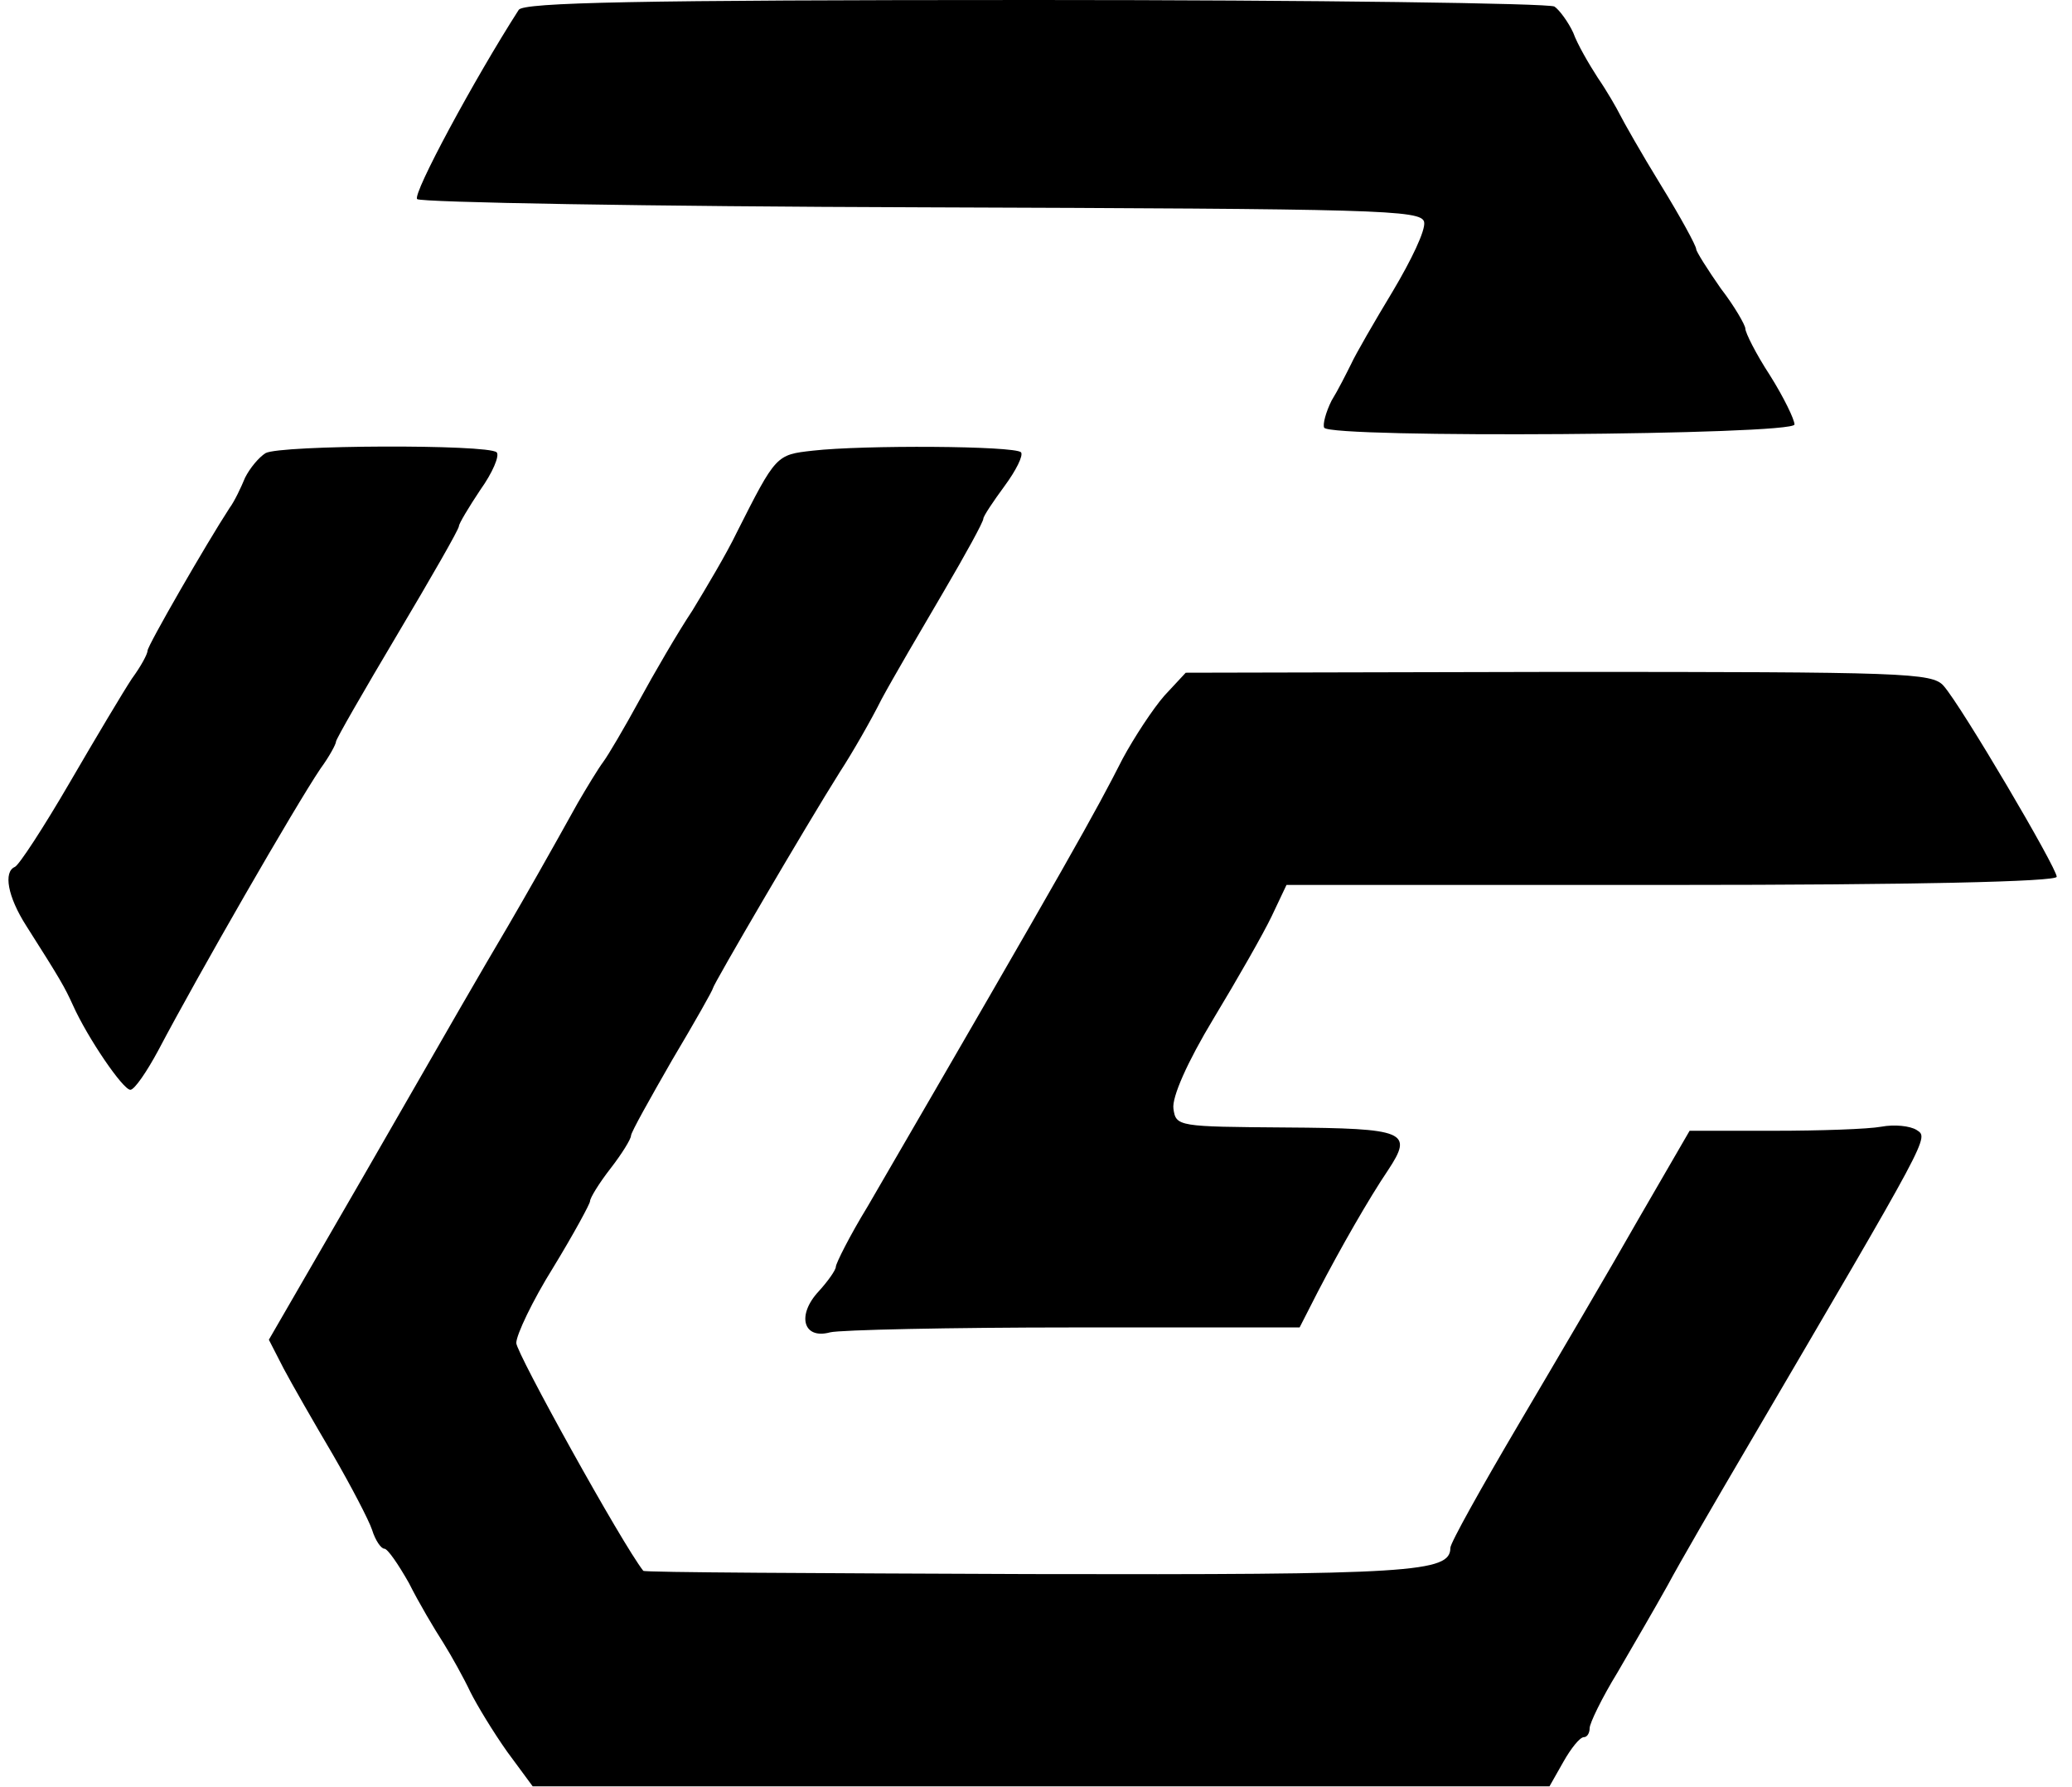
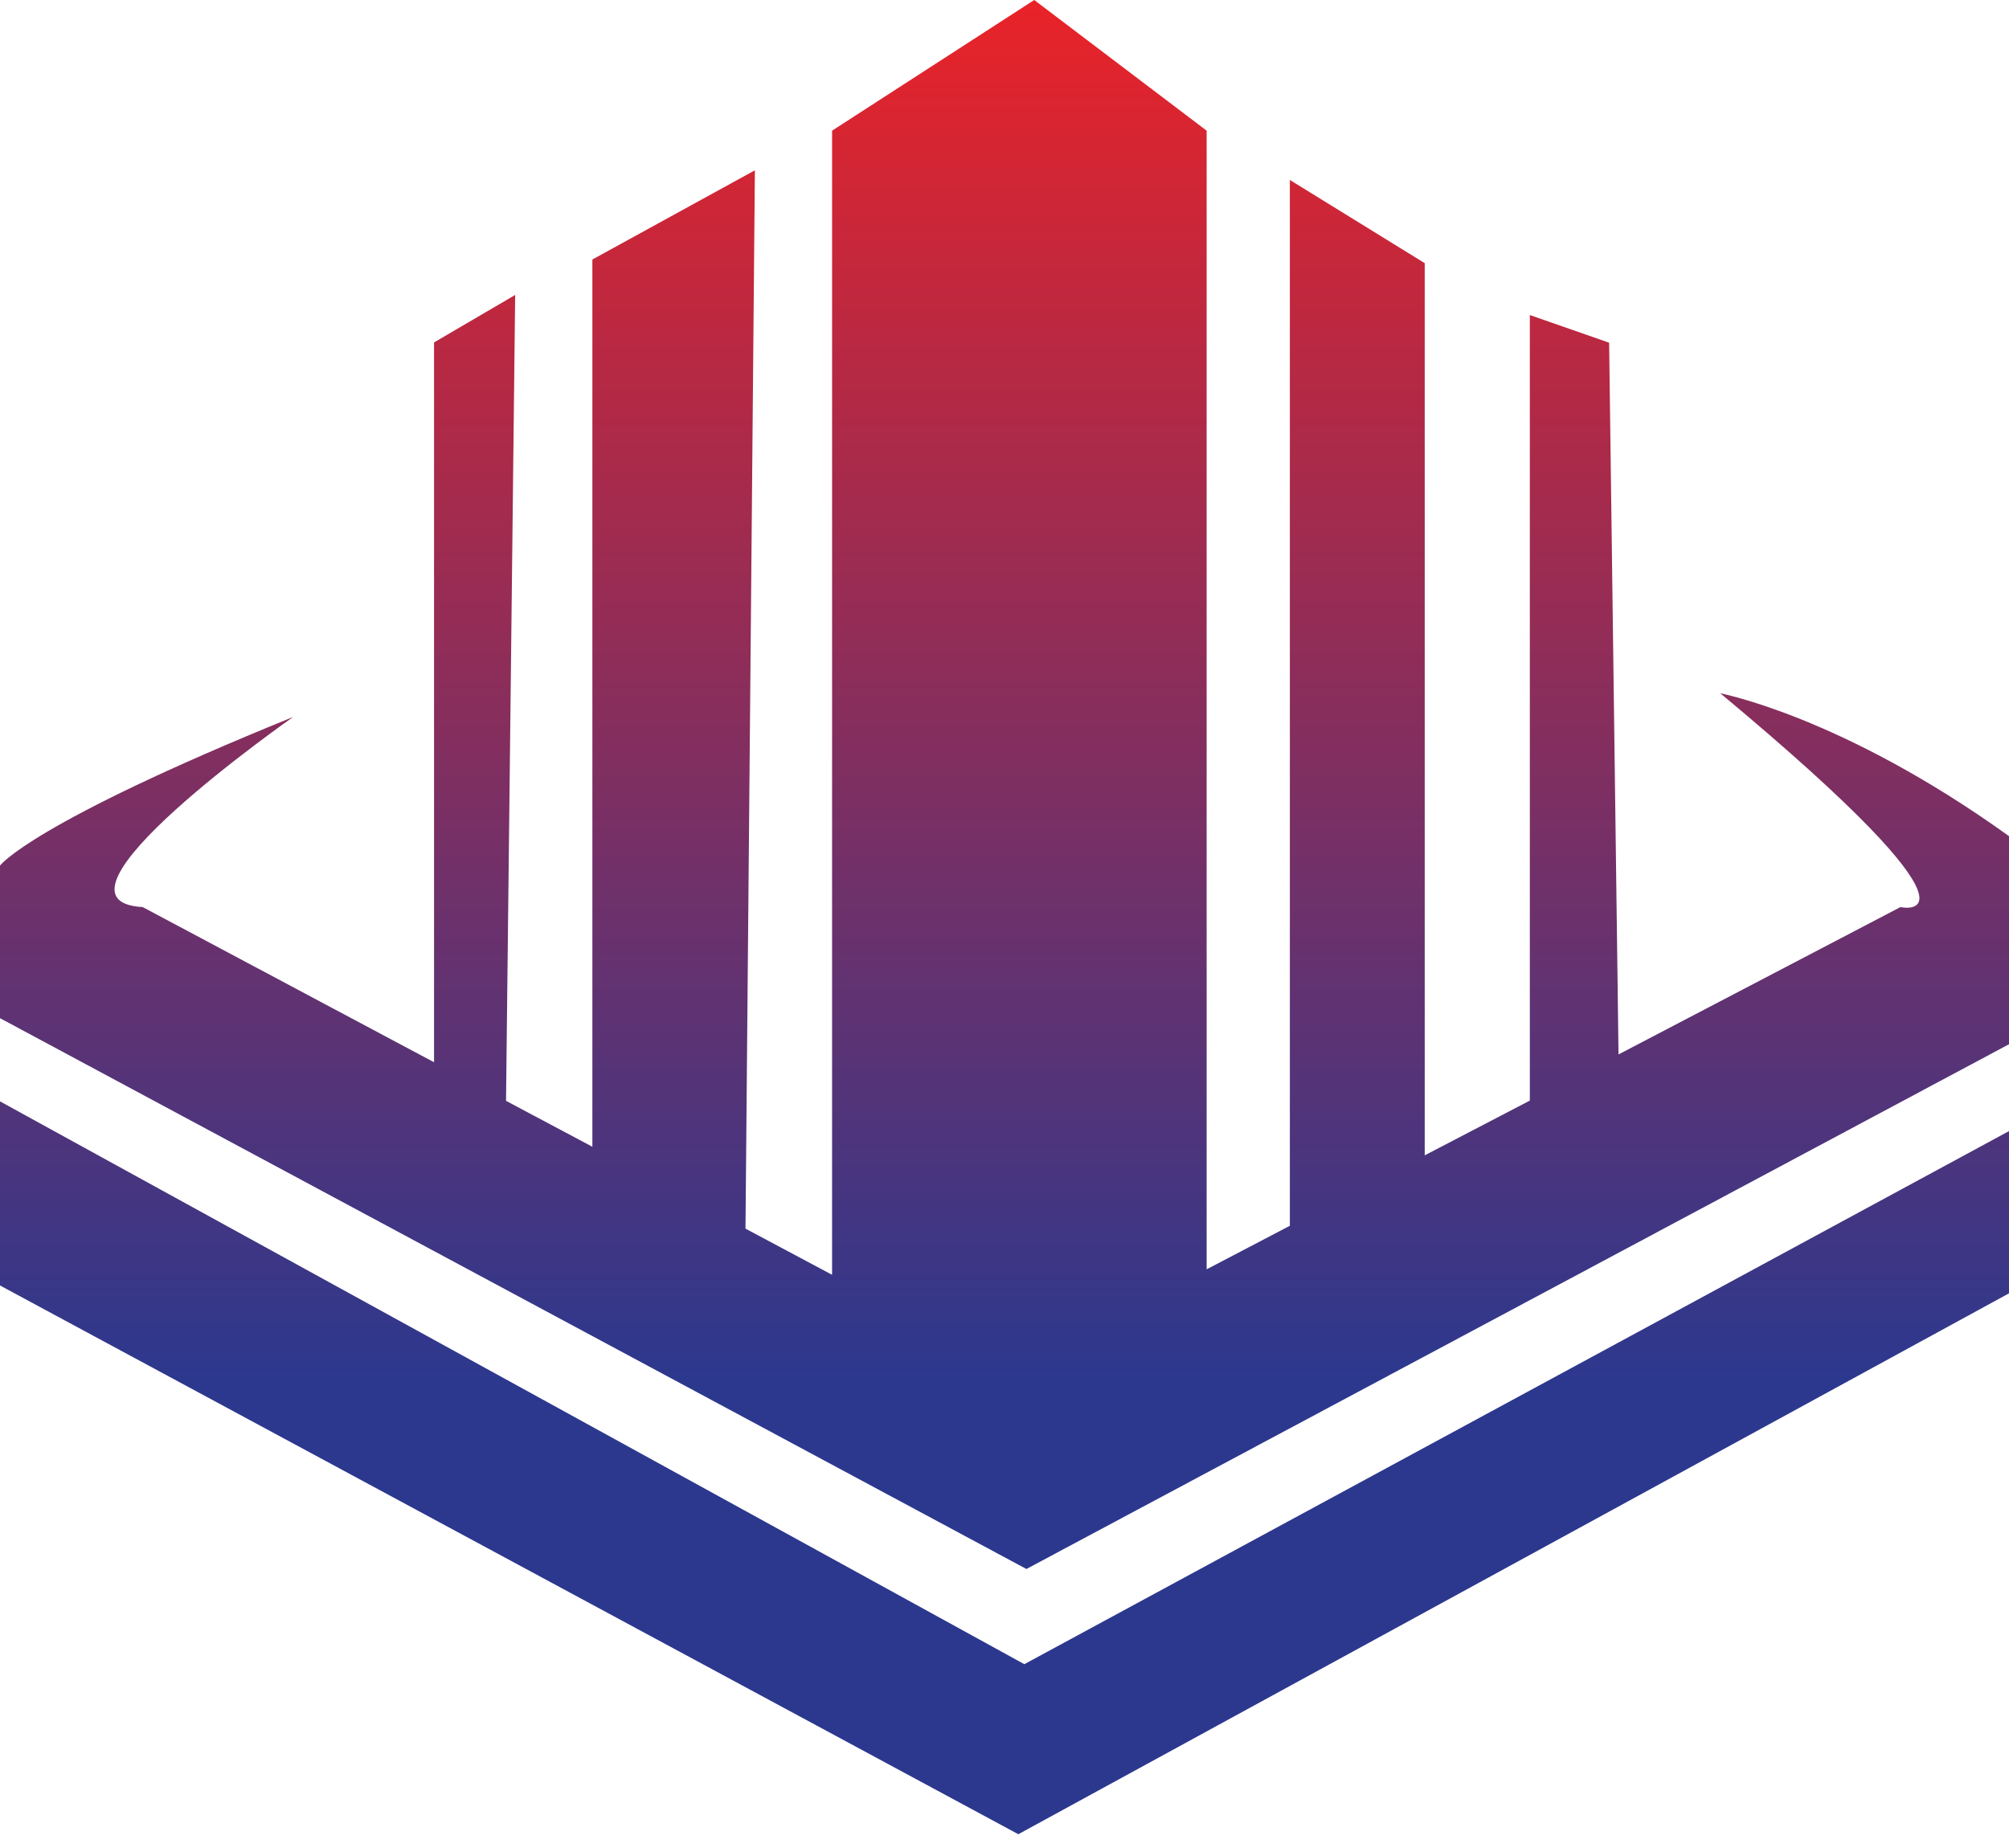
- <svg xmlns="http://www.w3.org/2000/svg" width="58" height="50" viewBox="0 0 58 50" fill="none">
-   <path d="M14.521 0.275C13.283 2.202 11.539 5.436 11.677 5.573C11.769 5.665 18.145 5.78 25.828 5.803C38.581 5.848 39.796 5.871 39.865 6.215C39.911 6.445 39.498 7.293 38.993 8.142C38.466 9.014 37.938 9.931 37.824 10.183C37.686 10.459 37.457 10.917 37.273 11.215C37.113 11.537 37.021 11.881 37.067 11.972C37.25 12.271 50.232 12.179 50.232 11.881C50.232 11.743 49.934 11.124 49.544 10.504C49.154 9.908 48.856 9.312 48.856 9.197C48.856 9.105 48.558 8.578 48.168 8.073C47.801 7.546 47.48 7.041 47.48 6.972C47.48 6.881 47.044 6.078 46.493 5.183C45.943 4.289 45.438 3.394 45.347 3.211C45.255 3.027 44.98 2.546 44.727 2.179C44.475 1.789 44.154 1.238 44.039 0.917C43.902 0.619 43.649 0.275 43.512 0.183C43.351 0.092 36.815 -0 28.971 -0C17.801 -0 14.659 0.069 14.521 0.275ZM7.434 12.683C7.25 12.798 6.998 13.096 6.86 13.371C6.746 13.647 6.562 14.037 6.425 14.22C5.782 15.206 4.131 18.073 4.131 18.211C4.131 18.303 3.948 18.647 3.695 18.991C3.466 19.335 2.686 20.642 1.952 21.904C1.218 23.165 0.53 24.22 0.415 24.266C0.094 24.404 0.209 25.092 0.737 25.917C1.7 27.431 1.815 27.637 2.044 28.142C2.457 29.059 3.443 30.504 3.649 30.504C3.764 30.504 4.108 30 4.429 29.404C5.553 27.27 8.26 22.569 8.971 21.514C9.223 21.17 9.406 20.826 9.406 20.757C9.406 20.688 10.186 19.335 11.127 17.752C12.067 16.17 12.847 14.816 12.847 14.725C12.847 14.656 13.122 14.197 13.443 13.715C13.787 13.234 13.993 12.752 13.902 12.66C13.649 12.431 7.847 12.454 7.434 12.683ZM22.755 12.614C21.723 12.729 21.723 12.729 20.622 14.908C20.347 15.482 19.773 16.445 19.383 17.087C18.971 17.706 18.305 18.853 17.893 19.61C17.48 20.367 17.021 21.147 16.883 21.33C16.746 21.514 16.425 22.041 16.172 22.477C15.37 23.922 14.704 25.092 14.223 25.917C13.397 27.316 12.801 28.349 10.14 32.981L7.526 37.5L7.938 38.303C8.168 38.738 8.787 39.816 9.315 40.711C9.819 41.582 10.324 42.546 10.415 42.821C10.507 43.119 10.668 43.349 10.759 43.349C10.851 43.349 11.149 43.784 11.448 44.312C11.723 44.862 12.159 45.596 12.411 45.986C12.64 46.353 12.984 46.972 13.168 47.362C13.351 47.729 13.81 48.486 14.2 49.036L14.911 50H43.374L43.764 49.312C43.971 48.945 44.223 48.624 44.337 48.624C44.429 48.624 44.498 48.509 44.498 48.371C44.498 48.234 44.842 47.523 45.278 46.812C45.691 46.101 46.333 45 46.677 44.381C47.021 43.738 48.007 42.041 48.856 40.596C54.085 31.674 53.993 31.858 53.649 31.628C53.466 31.514 53.03 31.468 52.663 31.537C52.296 31.605 50.943 31.651 49.659 31.651H47.296L45.874 34.105C45.094 35.481 43.581 38.05 42.526 39.839C41.471 41.628 40.599 43.188 40.599 43.325C40.599 44.014 39.544 44.082 28.833 44.059C22.893 44.036 18.03 44.014 18.007 43.968C17.411 43.211 14.452 37.867 14.452 37.592C14.452 37.362 14.911 36.399 15.484 35.481C16.058 34.541 16.516 33.693 16.516 33.624C16.516 33.532 16.769 33.119 17.09 32.706C17.411 32.293 17.663 31.881 17.663 31.789C17.663 31.697 18.191 30.757 18.81 29.679C19.452 28.601 19.957 27.706 19.957 27.66C19.957 27.569 22.572 23.096 23.512 21.605C23.856 21.078 24.383 20.16 24.681 19.564C25.003 18.968 25.782 17.637 26.402 16.582C27.021 15.527 27.526 14.61 27.526 14.518C27.526 14.449 27.801 14.037 28.122 13.601C28.443 13.165 28.649 12.752 28.581 12.66C28.397 12.477 24.154 12.454 22.755 12.614Z" fill="black" />
-   <path d="M32.594 19.472C32.273 19.839 31.746 20.642 31.425 21.238C30.668 22.729 29.98 23.968 24.292 33.761C23.787 34.587 23.397 35.367 23.397 35.458C23.397 35.55 23.168 35.871 22.916 36.147C22.296 36.812 22.48 37.5 23.237 37.293C23.512 37.224 26.585 37.156 30.072 37.156H36.379L36.883 36.169C37.526 34.931 38.328 33.532 38.856 32.752C39.567 31.674 39.361 31.582 35.989 31.559C32.984 31.536 32.916 31.536 32.847 31.032C32.801 30.711 33.237 29.724 33.971 28.509C34.636 27.408 35.37 26.124 35.599 25.642L36.012 24.77H46.792C53.558 24.77 57.572 24.679 57.572 24.541C57.572 24.289 54.911 19.77 54.406 19.197C54.085 18.83 53.328 18.807 43.627 18.807L33.191 18.83L32.594 19.472Z" fill="black" />
+ <svg xmlns="http://www.w3.org/2000/svg" width="100" height="92" viewBox="0 0 100 92" fill="none">
+   <path d="M100 41.626V51.986L51.091 78.11L0 50.688V43.093C0 43.093 1.48 41.015 14.594 35.692C14.594 35.692 1.48 44.858 7.102 45.157L21.605 52.882V17.047L25.643 14.684L25.188 54.804L29.486 57.089V12.919L37.575 8.478L37.107 61.166L41.418 63.464V6.505L51.48 0L60.062 6.505V63.191L64.204 61.023V8.959L70.917 13.101V57.517L76.149 54.791V15.684L80.096 17.061L80.564 52.493L94.599 45.157C94.599 45.157 99.831 46.339 85.627 34.511C85.601 34.523 91.613 35.601 100 41.626ZM0 54.83V63.996L50.688 91.314L100 64.386V56.31L50.987 82.849L0 54.83Z" fill="url(#paint0_linear)" />
+   <defs>
+     <linearGradient id="paint0_linear" x1="50" y1="0.001" x2="50" y2="91.326" gradientUnits="userSpaceOnUse">
+       <stop offset="8.92299e-07" stop-color="#E92328" />
+       <stop offset="0.752" stop-color="#2C388E" />
+     </linearGradient>
+   </defs>
</svg>
